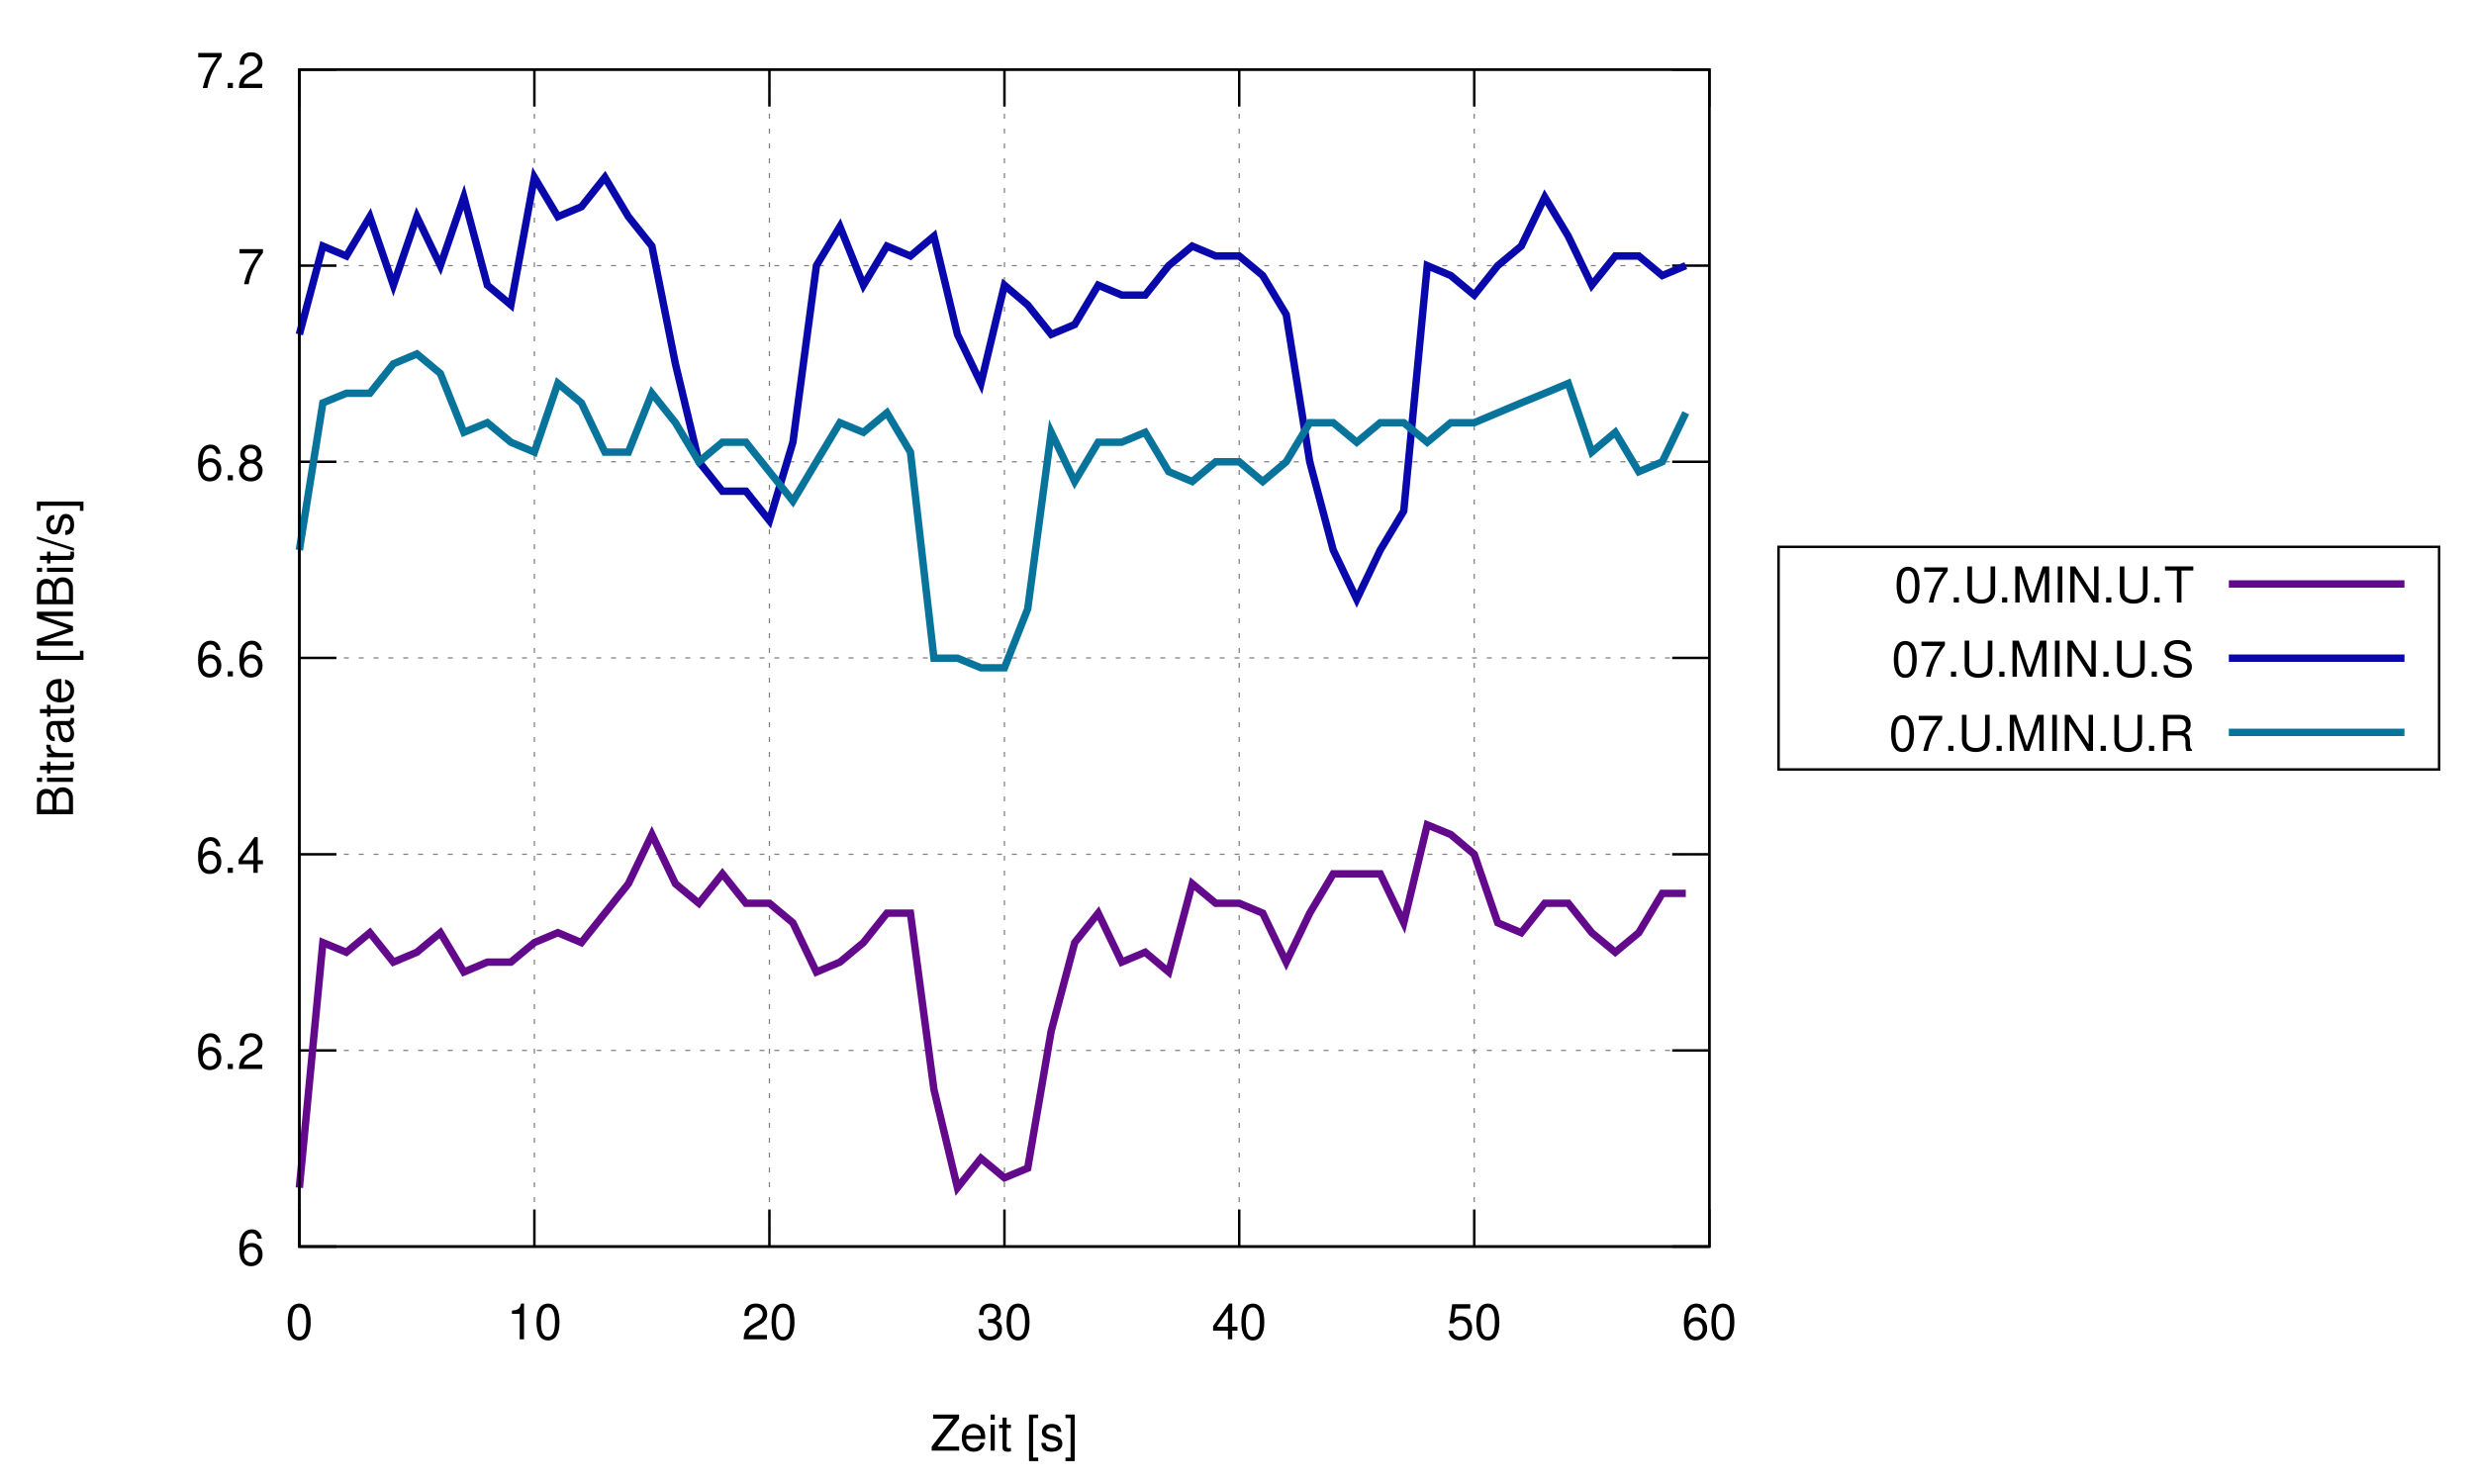
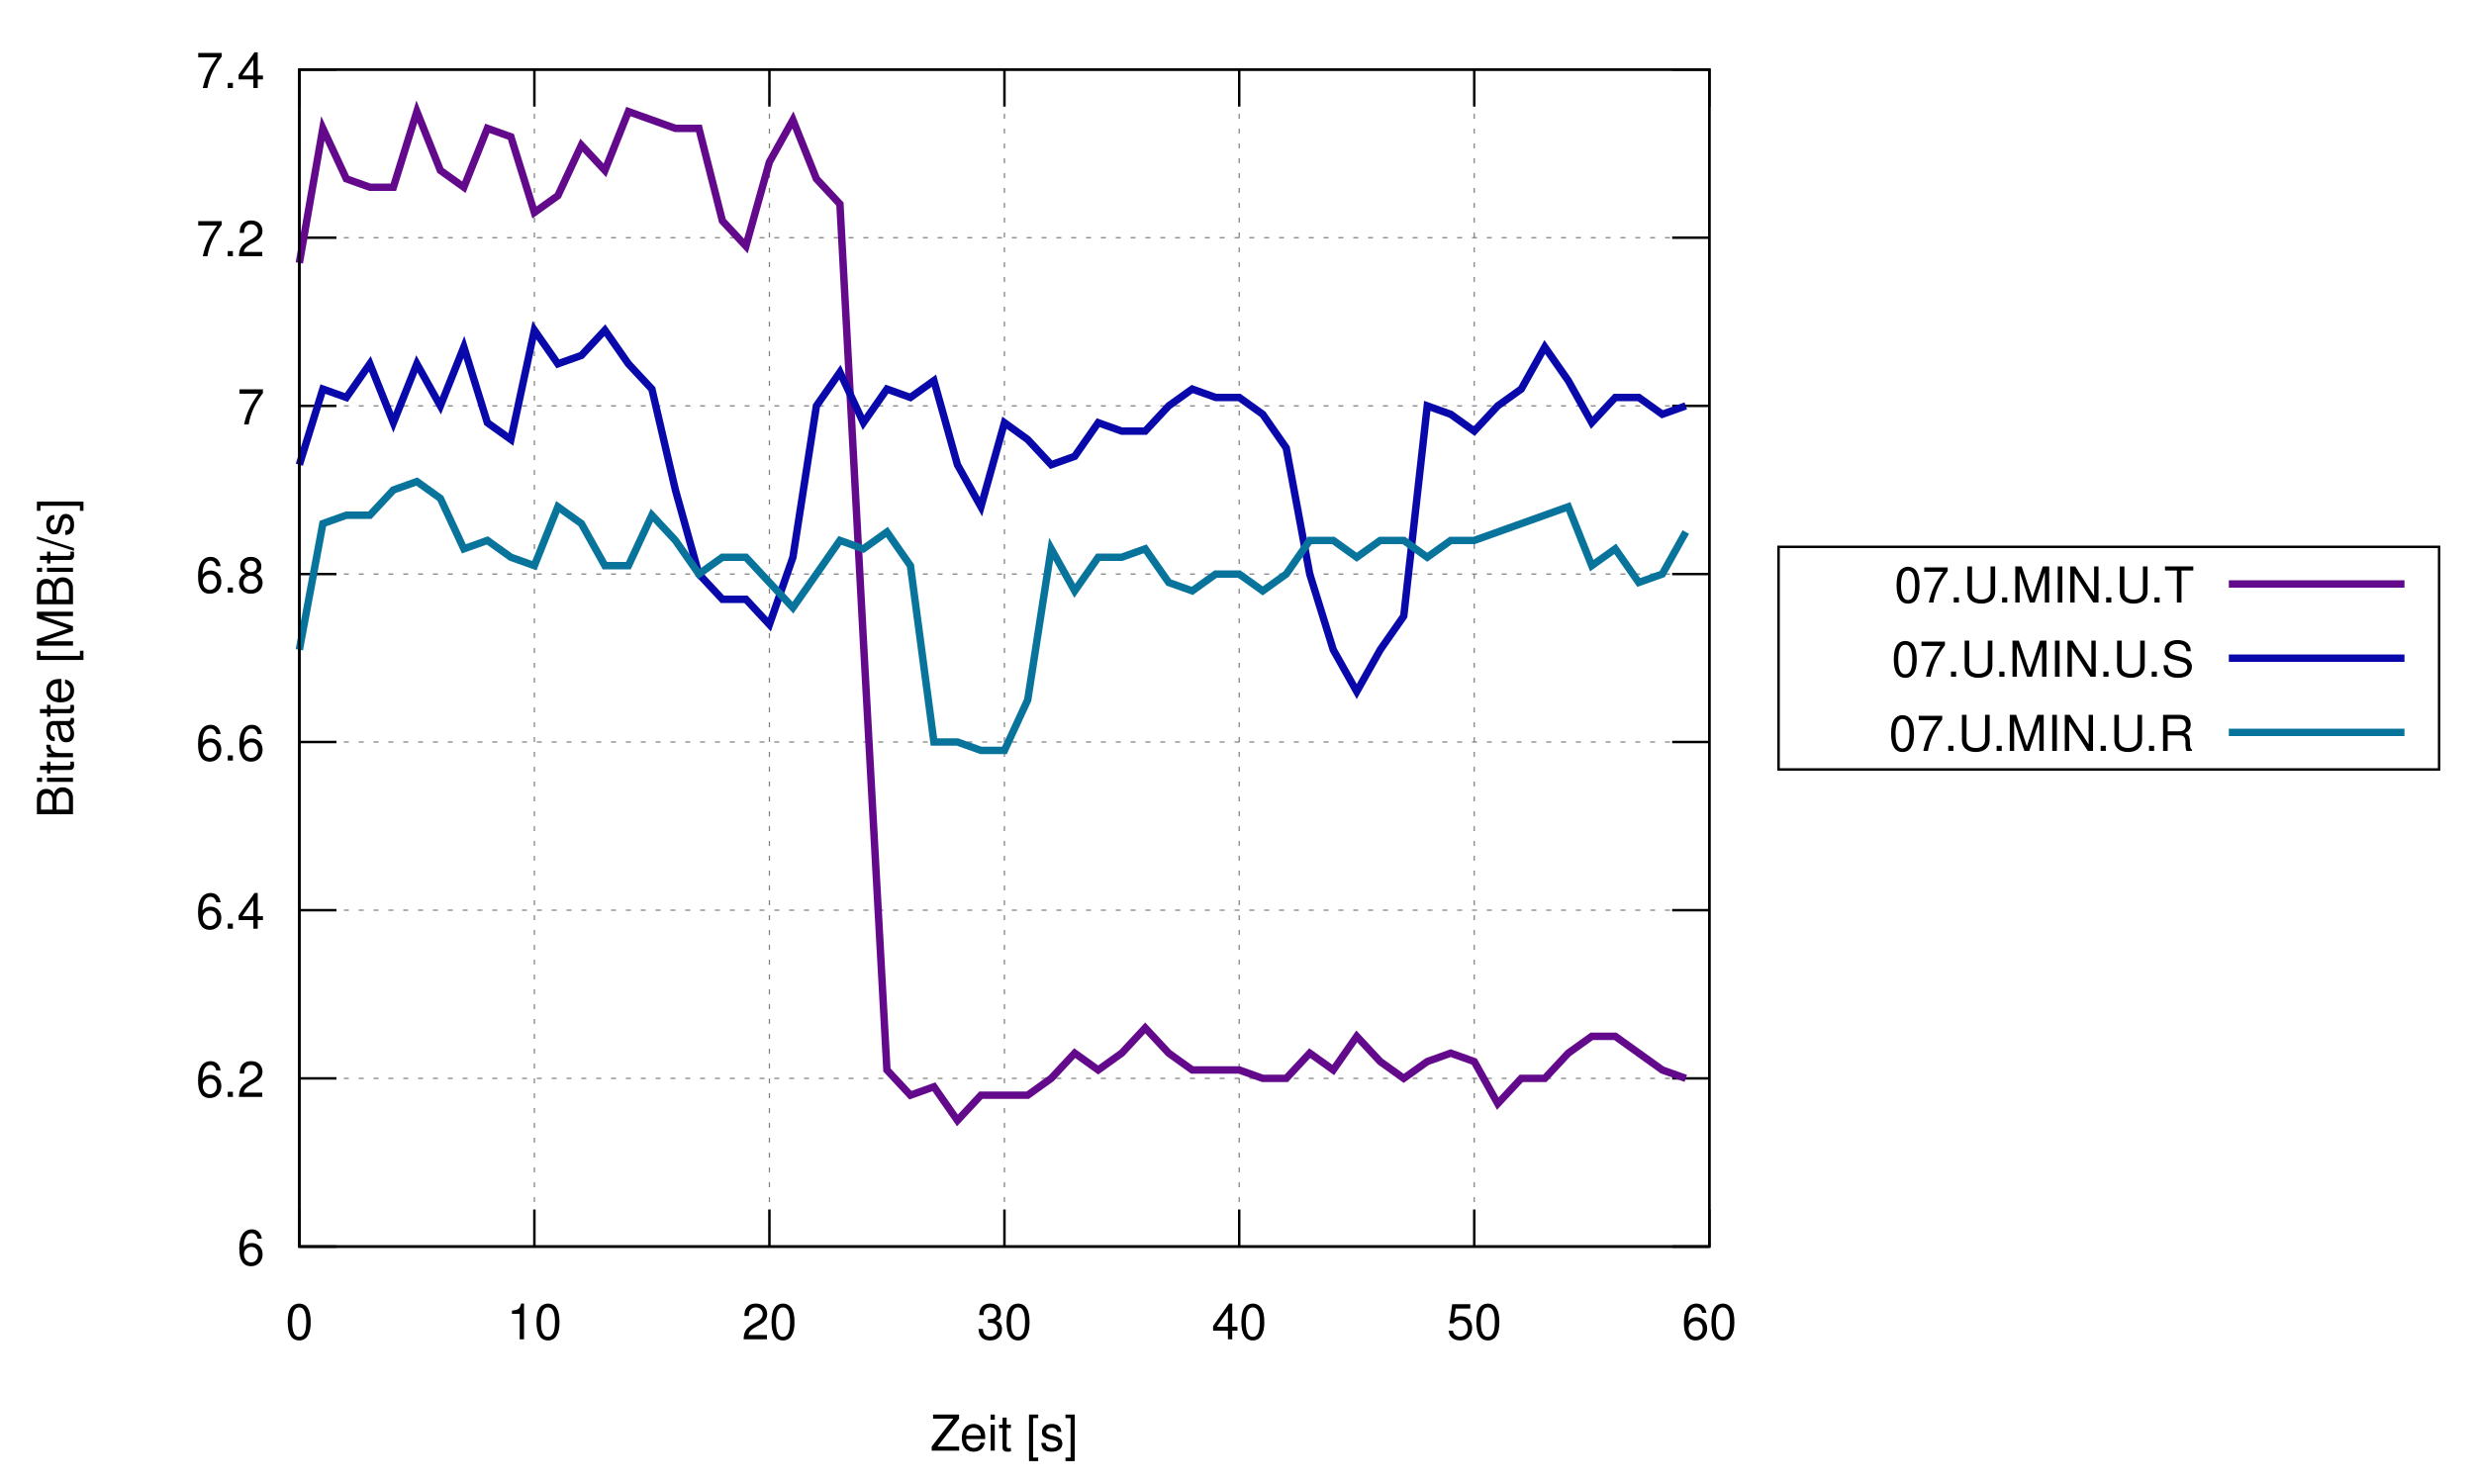
<svg xmlns="http://www.w3.org/2000/svg" xmlns:xlink="http://www.w3.org/1999/xlink" width="1000" height="600" viewBox="0 0 1000 600">
  <g id="gnuplot_canvas">
    <rect x="0" y="0" width="1000" height="600" fill="none" />
    <defs>
      <circle id="gpDot" r="0.5" stroke-width="0.5" />
      <path id="gpPt0" stroke-width="0.133" stroke="currentColor" d="M-1,0 h2 M0,-1 v2" />
      <path id="gpPt1" stroke-width="0.133" stroke="currentColor" d="M-1,-1 L1,1 M1,-1 L-1,1" />
      <path id="gpPt2" stroke-width="0.133" stroke="currentColor" d="M-1,0 L1,0 M0,-1 L0,1 M-1,-1 L1,1 M-1,1 L1,-1" />
      <rect id="gpPt3" stroke-width="0.133" stroke="currentColor" x="-1" y="-1" width="2" height="2" />
      <rect id="gpPt4" stroke-width="0.133" stroke="currentColor" fill="currentColor" x="-1" y="-1" width="2" height="2" />
      <circle id="gpPt5" stroke-width="0.133" stroke="currentColor" cx="0" cy="0" r="1" />
      <use xlink:href="#gpPt5" id="gpPt6" fill="currentColor" stroke="none" />
      <path id="gpPt7" stroke-width="0.133" stroke="currentColor" d="M0,-1.33 L-1.33,0.67 L1.33,0.67 z" />
      <use xlink:href="#gpPt7" id="gpPt8" fill="currentColor" stroke="none" />
      <use xlink:href="#gpPt7" id="gpPt9" stroke="currentColor" transform="rotate(180)" />
      <use xlink:href="#gpPt9" id="gpPt10" fill="currentColor" stroke="none" />
      <use xlink:href="#gpPt3" id="gpPt11" stroke="currentColor" transform="rotate(45)" />
      <use xlink:href="#gpPt11" id="gpPt12" fill="currentColor" stroke="none" />
      <path id="gpPt13" stroke-width="0.133" stroke="currentColor" d="M0,1.330 L1.265,0.411 L0.782,-1.067 L-0.782,-1.076 L-1.265,0.411 z" />
      <use xlink:href="#gpPt13" id="gpPt14" fill="currentColor" stroke="none" />
      <filter id="textbox" filterUnits="objectBoundingBox" x="0" y="0" height="1" width="1">
        <feFlood flood-color="white" flood-opacity="1" result="bgnd" />
        <feComposite in="SourceGraphic" in2="bgnd" operator="atop" />
      </filter>
      <filter id="greybox" filterUnits="objectBoundingBox" x="0" y="0" height="1" width="1">
        <feFlood flood-color="lightgrey" flood-opacity="1" result="grey" />
        <feComposite in="SourceGraphic" in2="grey" operator="atop" />
      </filter>
    </defs>
    <g fill="none" color="white" stroke="currentColor" stroke-width="1.00" stroke-linecap="butt" stroke-linejoin="miter">
</g>
    <g fill="none" color="black" stroke="currentColor" stroke-width="1.00" stroke-linecap="butt" stroke-linejoin="miter">
</g>
    <g fill="none" color="black" stroke="black" stroke-width="0.50" stroke-linecap="butt" stroke-linejoin="miter">
</g>
    <g fill="none" color="gray" stroke="currentColor" stroke-width="0.50" stroke-linecap="butt" stroke-linejoin="miter">
      <path stroke="gray" stroke-dasharray="2,4" class="gridline" d="M121.0,504.0 L690.9,504.0  " />
    </g>
    <g fill="none" color="gray" stroke="gray" stroke-width="1.00" stroke-linecap="butt" stroke-linejoin="miter">
</g>
    <g fill="none" color="black" stroke="currentColor" stroke-width="1.00" stroke-linecap="butt" stroke-linejoin="miter">
      <path stroke="black" d="M121.0,504.0 L136.0,504.0 M690.9,504.0 L675.9,504.0  " />
      <g transform="translate(107.0,511.5)" stroke="none" fill="black" font-family="Helvetica" font-size="20.00" text-anchor="end">
        <text>
          <tspan font-family="Helvetica"> 6</tspan>
        </text>
      </g>
    </g>
    <g fill="none" color="black" stroke="currentColor" stroke-width="1.00" stroke-linecap="butt" stroke-linejoin="miter">
</g>
    <g fill="none" color="black" stroke="black" stroke-width="0.50" stroke-linecap="butt" stroke-linejoin="miter">
</g>
    <g fill="none" color="gray" stroke="currentColor" stroke-width="0.50" stroke-linecap="butt" stroke-linejoin="miter">
-       <path stroke="gray" stroke-dasharray="2,4" class="gridline" d="M121.0,424.7 L690.9,424.7  " />
-     </g>
-     <g fill="none" color="gray" stroke="gray" stroke-width="1.00" stroke-linecap="butt" stroke-linejoin="miter">
- </g>
-     <g fill="none" color="black" stroke="currentColor" stroke-width="1.00" stroke-linecap="butt" stroke-linejoin="miter">
-       <path stroke="black" d="M121.0,424.7 L136.0,424.7 M690.9,424.7 L675.9,424.7  " />
-       <g transform="translate(107.0,432.2)" stroke="none" fill="black" font-family="Helvetica" font-size="20.00" text-anchor="end">
+       <path stroke="gray" stroke-dasharray="2,4" class="gridline" d="M121.0,436.0 L690.9,436.0  " />
+     </g>
+     <g fill="none" color="gray" stroke="gray" stroke-width="1.00" stroke-linecap="butt" stroke-linejoin="miter">
+ </g>
+     <g fill="none" color="black" stroke="currentColor" stroke-width="1.00" stroke-linecap="butt" stroke-linejoin="miter">
+       <path stroke="black" d="M121.0,436.0 L136.0,436.0 M690.9,436.0 L675.9,436.0  " />
+       <g transform="translate(107.0,443.5)" stroke="none" fill="black" font-family="Helvetica" font-size="20.00" text-anchor="end">
        <text>
          <tspan font-family="Helvetica"> 6.2</tspan>
        </text>
      </g>
    </g>
    <g fill="none" color="black" stroke="currentColor" stroke-width="1.00" stroke-linecap="butt" stroke-linejoin="miter">
</g>
    <g fill="none" color="black" stroke="black" stroke-width="0.50" stroke-linecap="butt" stroke-linejoin="miter">
</g>
    <g fill="none" color="gray" stroke="currentColor" stroke-width="0.50" stroke-linecap="butt" stroke-linejoin="miter">
-       <path stroke="gray" stroke-dasharray="2,4" class="gridline" d="M121.0,345.4 L690.9,345.4  " />
-     </g>
-     <g fill="none" color="gray" stroke="gray" stroke-width="1.00" stroke-linecap="butt" stroke-linejoin="miter">
- </g>
-     <g fill="none" color="black" stroke="currentColor" stroke-width="1.00" stroke-linecap="butt" stroke-linejoin="miter">
-       <path stroke="black" d="M121.0,345.4 L136.0,345.4 M690.9,345.4 L675.9,345.4  " />
-       <g transform="translate(107.0,352.9)" stroke="none" fill="black" font-family="Helvetica" font-size="20.00" text-anchor="end">
+       <path stroke="gray" stroke-dasharray="2,4" class="gridline" d="M121.0,368.0 L690.9,368.0  " />
+     </g>
+     <g fill="none" color="gray" stroke="gray" stroke-width="1.00" stroke-linecap="butt" stroke-linejoin="miter">
+ </g>
+     <g fill="none" color="black" stroke="currentColor" stroke-width="1.00" stroke-linecap="butt" stroke-linejoin="miter">
+       <path stroke="black" d="M121.0,368.0 L136.0,368.0 M690.9,368.0 L675.9,368.0  " />
+       <g transform="translate(107.0,375.5)" stroke="none" fill="black" font-family="Helvetica" font-size="20.00" text-anchor="end">
        <text>
          <tspan font-family="Helvetica"> 6.4</tspan>
        </text>
      </g>
    </g>
    <g fill="none" color="black" stroke="currentColor" stroke-width="1.00" stroke-linecap="butt" stroke-linejoin="miter">
</g>
    <g fill="none" color="black" stroke="black" stroke-width="0.50" stroke-linecap="butt" stroke-linejoin="miter">
</g>
    <g fill="none" color="gray" stroke="currentColor" stroke-width="0.50" stroke-linecap="butt" stroke-linejoin="miter">
-       <path stroke="gray" stroke-dasharray="2,4" class="gridline" d="M121.0,266.0 L690.9,266.0  " />
-     </g>
-     <g fill="none" color="gray" stroke="gray" stroke-width="1.00" stroke-linecap="butt" stroke-linejoin="miter">
- </g>
-     <g fill="none" color="black" stroke="currentColor" stroke-width="1.00" stroke-linecap="butt" stroke-linejoin="miter">
-       <path stroke="black" d="M121.0,266.0 L136.0,266.0 M690.9,266.0 L675.9,266.0  " />
-       <g transform="translate(107.0,273.5)" stroke="none" fill="black" font-family="Helvetica" font-size="20.00" text-anchor="end">
+       <path stroke="gray" stroke-dasharray="2,4" class="gridline" d="M121.0,300.0 L690.9,300.0  " />
+     </g>
+     <g fill="none" color="gray" stroke="gray" stroke-width="1.00" stroke-linecap="butt" stroke-linejoin="miter">
+ </g>
+     <g fill="none" color="black" stroke="currentColor" stroke-width="1.00" stroke-linecap="butt" stroke-linejoin="miter">
+       <path stroke="black" d="M121.0,300.0 L136.0,300.0 M690.9,300.0 L675.9,300.0  " />
+       <g transform="translate(107.0,307.5)" stroke="none" fill="black" font-family="Helvetica" font-size="20.00" text-anchor="end">
        <text>
          <tspan font-family="Helvetica"> 6.6</tspan>
        </text>
      </g>
    </g>
    <g fill="none" color="black" stroke="currentColor" stroke-width="1.00" stroke-linecap="butt" stroke-linejoin="miter">
</g>
    <g fill="none" color="black" stroke="black" stroke-width="0.50" stroke-linecap="butt" stroke-linejoin="miter">
</g>
    <g fill="none" color="gray" stroke="currentColor" stroke-width="0.50" stroke-linecap="butt" stroke-linejoin="miter">
-       <path stroke="gray" stroke-dasharray="2,4" class="gridline" d="M121.0,186.7 L690.9,186.7  " />
-     </g>
-     <g fill="none" color="gray" stroke="gray" stroke-width="1.00" stroke-linecap="butt" stroke-linejoin="miter">
- </g>
-     <g fill="none" color="black" stroke="currentColor" stroke-width="1.00" stroke-linecap="butt" stroke-linejoin="miter">
-       <path stroke="black" d="M121.0,186.7 L136.0,186.7 M690.9,186.7 L675.9,186.7  " />
-       <g transform="translate(107.0,194.2)" stroke="none" fill="black" font-family="Helvetica" font-size="20.00" text-anchor="end">
+       <path stroke="gray" stroke-dasharray="2,4" class="gridline" d="M121.0,232.1 L690.9,232.1  " />
+     </g>
+     <g fill="none" color="gray" stroke="gray" stroke-width="1.00" stroke-linecap="butt" stroke-linejoin="miter">
+ </g>
+     <g fill="none" color="black" stroke="currentColor" stroke-width="1.00" stroke-linecap="butt" stroke-linejoin="miter">
+       <path stroke="black" d="M121.0,232.1 L136.0,232.1 M690.9,232.1 L675.9,232.1  " />
+       <g transform="translate(107.0,239.6)" stroke="none" fill="black" font-family="Helvetica" font-size="20.00" text-anchor="end">
        <text>
          <tspan font-family="Helvetica"> 6.8</tspan>
        </text>
      </g>
    </g>
    <g fill="none" color="black" stroke="currentColor" stroke-width="1.00" stroke-linecap="butt" stroke-linejoin="miter">
</g>
    <g fill="none" color="black" stroke="black" stroke-width="0.50" stroke-linecap="butt" stroke-linejoin="miter">
</g>
    <g fill="none" color="gray" stroke="currentColor" stroke-width="0.50" stroke-linecap="butt" stroke-linejoin="miter">
-       <path stroke="gray" stroke-dasharray="2,4" class="gridline" d="M121.0,107.4 L690.9,107.4  " />
-     </g>
-     <g fill="none" color="gray" stroke="gray" stroke-width="1.00" stroke-linecap="butt" stroke-linejoin="miter">
- </g>
-     <g fill="none" color="black" stroke="currentColor" stroke-width="1.00" stroke-linecap="butt" stroke-linejoin="miter">
-       <path stroke="black" d="M121.0,107.4 L136.0,107.4 M690.9,107.4 L675.9,107.4  " />
-       <g transform="translate(107.0,114.9)" stroke="none" fill="black" font-family="Helvetica" font-size="20.00" text-anchor="end">
+       <path stroke="gray" stroke-dasharray="2,4" class="gridline" d="M121.0,164.1 L690.9,164.1  " />
+     </g>
+     <g fill="none" color="gray" stroke="gray" stroke-width="1.00" stroke-linecap="butt" stroke-linejoin="miter">
+ </g>
+     <g fill="none" color="black" stroke="currentColor" stroke-width="1.00" stroke-linecap="butt" stroke-linejoin="miter">
+       <path stroke="black" d="M121.0,164.1 L136.0,164.1 M690.9,164.1 L675.9,164.1  " />
+       <g transform="translate(107.0,171.6)" stroke="none" fill="black" font-family="Helvetica" font-size="20.00" text-anchor="end">
        <text>
          <tspan font-family="Helvetica"> 7</tspan>
+         </text>
+       </g>
+     </g>
+     <g fill="none" color="black" stroke="currentColor" stroke-width="1.00" stroke-linecap="butt" stroke-linejoin="miter">
+ </g>
+     <g fill="none" color="black" stroke="black" stroke-width="0.50" stroke-linecap="butt" stroke-linejoin="miter">
+ </g>
+     <g fill="none" color="gray" stroke="currentColor" stroke-width="0.50" stroke-linecap="butt" stroke-linejoin="miter">
+       <path stroke="gray" stroke-dasharray="2,4" class="gridline" d="M121.0,96.1 L690.9,96.1  " />
+     </g>
+     <g fill="none" color="gray" stroke="gray" stroke-width="1.00" stroke-linecap="butt" stroke-linejoin="miter">
+ </g>
+     <g fill="none" color="black" stroke="currentColor" stroke-width="1.00" stroke-linecap="butt" stroke-linejoin="miter">
+       <path stroke="black" d="M121.0,96.1 L136.0,96.1 M690.9,96.1 L675.9,96.1  " />
+       <g transform="translate(107.0,103.6)" stroke="none" fill="black" font-family="Helvetica" font-size="20.00" text-anchor="end">
+         <text>
+           <tspan font-family="Helvetica"> 7.2</tspan>
        </text>
      </g>
    </g>
    <g fill="none" color="black" stroke="currentColor" stroke-width="1.00" stroke-linecap="butt" stroke-linejoin="miter">
</g>
    <g fill="none" color="black" stroke="black" stroke-width="0.50" stroke-linecap="butt" stroke-linejoin="miter">
</g>
    <g fill="none" color="gray" stroke="currentColor" stroke-width="0.50" stroke-linecap="butt" stroke-linejoin="miter">
      <path stroke="gray" stroke-dasharray="2,4" class="gridline" d="M121.0,28.1 L690.9,28.1  " />
    </g>
    <g fill="none" color="gray" stroke="gray" stroke-width="1.00" stroke-linecap="butt" stroke-linejoin="miter">
</g>
    <g fill="none" color="black" stroke="currentColor" stroke-width="1.00" stroke-linecap="butt" stroke-linejoin="miter">
      <path stroke="black" d="M121.0,28.1 L136.0,28.1 M690.9,28.1 L675.9,28.1  " />
      <g transform="translate(107.0,35.6)" stroke="none" fill="black" font-family="Helvetica" font-size="20.00" text-anchor="end">
        <text>
-           <tspan font-family="Helvetica"> 7.2</tspan>
+           <tspan font-family="Helvetica"> 7.4</tspan>
        </text>
      </g>
    </g>
    <g fill="none" color="black" stroke="currentColor" stroke-width="1.00" stroke-linecap="butt" stroke-linejoin="miter">
</g>
    <g fill="none" color="black" stroke="black" stroke-width="0.50" stroke-linecap="butt" stroke-linejoin="miter">
</g>
    <g fill="none" color="gray" stroke="currentColor" stroke-width="0.50" stroke-linecap="butt" stroke-linejoin="miter">
      <path stroke="gray" stroke-dasharray="2,4" class="gridline" d="M121.0,504.0 L121.0,28.1  " />
    </g>
    <g fill="none" color="gray" stroke="gray" stroke-width="1.00" stroke-linecap="butt" stroke-linejoin="miter">
</g>
    <g fill="none" color="black" stroke="currentColor" stroke-width="1.00" stroke-linecap="butt" stroke-linejoin="miter">
      <path stroke="black" d="M121.0,504.0 L121.0,489.0 M121.0,28.1 L121.0,43.1  " />
      <g transform="translate(121.0,541.5)" stroke="none" fill="black" font-family="Helvetica" font-size="20.00" text-anchor="middle">
        <text>
          <tspan font-family="Helvetica"> 0</tspan>
        </text>
      </g>
    </g>
    <g fill="none" color="black" stroke="currentColor" stroke-width="1.00" stroke-linecap="butt" stroke-linejoin="miter">
</g>
    <g fill="none" color="black" stroke="black" stroke-width="0.50" stroke-linecap="butt" stroke-linejoin="miter">
</g>
    <g fill="none" color="gray" stroke="currentColor" stroke-width="0.50" stroke-linecap="butt" stroke-linejoin="miter">
      <path stroke="gray" stroke-dasharray="2,4" class="gridline" d="M216.0,504.0 L216.0,28.1  " />
    </g>
    <g fill="none" color="gray" stroke="gray" stroke-width="1.00" stroke-linecap="butt" stroke-linejoin="miter">
</g>
    <g fill="none" color="black" stroke="currentColor" stroke-width="1.00" stroke-linecap="butt" stroke-linejoin="miter">
      <path stroke="black" d="M216.0,504.0 L216.0,489.0 M216.0,28.1 L216.0,43.1  " />
      <g transform="translate(216.0,541.5)" stroke="none" fill="black" font-family="Helvetica" font-size="20.00" text-anchor="middle">
        <text>
          <tspan font-family="Helvetica"> 10</tspan>
        </text>
      </g>
    </g>
    <g fill="none" color="black" stroke="currentColor" stroke-width="1.00" stroke-linecap="butt" stroke-linejoin="miter">
</g>
    <g fill="none" color="black" stroke="black" stroke-width="0.50" stroke-linecap="butt" stroke-linejoin="miter">
</g>
    <g fill="none" color="gray" stroke="currentColor" stroke-width="0.50" stroke-linecap="butt" stroke-linejoin="miter">
      <path stroke="gray" stroke-dasharray="2,4" class="gridline" d="M311.0,504.0 L311.0,28.1  " />
    </g>
    <g fill="none" color="gray" stroke="gray" stroke-width="1.00" stroke-linecap="butt" stroke-linejoin="miter">
</g>
    <g fill="none" color="black" stroke="currentColor" stroke-width="1.00" stroke-linecap="butt" stroke-linejoin="miter">
      <path stroke="black" d="M311.0,504.0 L311.0,489.0 M311.0,28.1 L311.0,43.1  " />
      <g transform="translate(311.0,541.5)" stroke="none" fill="black" font-family="Helvetica" font-size="20.00" text-anchor="middle">
        <text>
          <tspan font-family="Helvetica"> 20</tspan>
        </text>
      </g>
    </g>
    <g fill="none" color="black" stroke="currentColor" stroke-width="1.00" stroke-linecap="butt" stroke-linejoin="miter">
</g>
    <g fill="none" color="black" stroke="black" stroke-width="0.50" stroke-linecap="butt" stroke-linejoin="miter">
</g>
    <g fill="none" color="gray" stroke="currentColor" stroke-width="0.50" stroke-linecap="butt" stroke-linejoin="miter">
      <path stroke="gray" stroke-dasharray="2,4" class="gridline" d="M406.0,504.0 L406.0,28.1  " />
    </g>
    <g fill="none" color="gray" stroke="gray" stroke-width="1.00" stroke-linecap="butt" stroke-linejoin="miter">
</g>
    <g fill="none" color="black" stroke="currentColor" stroke-width="1.00" stroke-linecap="butt" stroke-linejoin="miter">
      <path stroke="black" d="M406.0,504.0 L406.0,489.0 M406.0,28.1 L406.0,43.1  " />
      <g transform="translate(406.0,541.5)" stroke="none" fill="black" font-family="Helvetica" font-size="20.00" text-anchor="middle">
        <text>
          <tspan font-family="Helvetica"> 30</tspan>
        </text>
      </g>
    </g>
    <g fill="none" color="black" stroke="currentColor" stroke-width="1.00" stroke-linecap="butt" stroke-linejoin="miter">
</g>
    <g fill="none" color="black" stroke="black" stroke-width="0.50" stroke-linecap="butt" stroke-linejoin="miter">
</g>
    <g fill="none" color="gray" stroke="currentColor" stroke-width="0.50" stroke-linecap="butt" stroke-linejoin="miter">
      <path stroke="gray" stroke-dasharray="2,4" class="gridline" d="M500.9,504.0 L500.9,28.1  " />
    </g>
    <g fill="none" color="gray" stroke="gray" stroke-width="1.00" stroke-linecap="butt" stroke-linejoin="miter">
</g>
    <g fill="none" color="black" stroke="currentColor" stroke-width="1.00" stroke-linecap="butt" stroke-linejoin="miter">
      <path stroke="black" d="M500.9,504.0 L500.9,489.0 M500.9,28.1 L500.9,43.1  " />
      <g transform="translate(500.9,541.5)" stroke="none" fill="black" font-family="Helvetica" font-size="20.00" text-anchor="middle">
        <text>
          <tspan font-family="Helvetica"> 40</tspan>
        </text>
      </g>
    </g>
    <g fill="none" color="black" stroke="currentColor" stroke-width="1.00" stroke-linecap="butt" stroke-linejoin="miter">
</g>
    <g fill="none" color="black" stroke="black" stroke-width="0.50" stroke-linecap="butt" stroke-linejoin="miter">
</g>
    <g fill="none" color="gray" stroke="currentColor" stroke-width="0.50" stroke-linecap="butt" stroke-linejoin="miter">
      <path stroke="gray" stroke-dasharray="2,4" class="gridline" d="M595.9,504.0 L595.9,28.1  " />
    </g>
    <g fill="none" color="gray" stroke="gray" stroke-width="1.00" stroke-linecap="butt" stroke-linejoin="miter">
</g>
    <g fill="none" color="black" stroke="currentColor" stroke-width="1.00" stroke-linecap="butt" stroke-linejoin="miter">
      <path stroke="black" d="M595.9,504.0 L595.9,489.0 M595.9,28.1 L595.9,43.1  " />
      <g transform="translate(595.9,541.5)" stroke="none" fill="black" font-family="Helvetica" font-size="20.00" text-anchor="middle">
        <text>
          <tspan font-family="Helvetica"> 50</tspan>
        </text>
      </g>
    </g>
    <g fill="none" color="black" stroke="currentColor" stroke-width="1.00" stroke-linecap="butt" stroke-linejoin="miter">
</g>
    <g fill="none" color="black" stroke="black" stroke-width="0.50" stroke-linecap="butt" stroke-linejoin="miter">
</g>
    <g fill="none" color="gray" stroke="currentColor" stroke-width="0.50" stroke-linecap="butt" stroke-linejoin="miter">
      <path stroke="gray" stroke-dasharray="2,4" class="gridline" d="M690.9,504.0 L690.9,28.1  " />
    </g>
    <g fill="none" color="gray" stroke="gray" stroke-width="1.00" stroke-linecap="butt" stroke-linejoin="miter">
</g>
    <g fill="none" color="black" stroke="currentColor" stroke-width="1.00" stroke-linecap="butt" stroke-linejoin="miter">
      <path stroke="black" d="M690.9,504.0 L690.9,489.0 M690.9,28.1 L690.9,43.1  " />
      <g transform="translate(690.9,541.5)" stroke="none" fill="black" font-family="Helvetica" font-size="20.00" text-anchor="middle">
        <text>
          <tspan font-family="Helvetica"> 60</tspan>
        </text>
      </g>
    </g>
    <g fill="none" color="black" stroke="currentColor" stroke-width="1.00" stroke-linecap="butt" stroke-linejoin="miter">
</g>
    <g fill="none" color="black" stroke="currentColor" stroke-width="1.00" stroke-linecap="butt" stroke-linejoin="miter">
      <path stroke="black" d="M121.0,28.1 L121.0,504.0 L690.9,504.0 L690.9,28.1 L121.0,28.1 Z  " />
    </g>
    <g fill="none" color="black" stroke="currentColor" stroke-width="1.00" stroke-linecap="butt" stroke-linejoin="miter">
      <g transform="translate(29.5,266.1) rotate(270)" stroke="none" fill="black" font-family="Helvetica" font-size="20.00" text-anchor="middle">
        <text>
          <tspan font-family="Helvetica">Bitrate [MBit/s]</tspan>
        </text>
      </g>
    </g>
    <g fill="none" color="black" stroke="currentColor" stroke-width="1.00" stroke-linecap="butt" stroke-linejoin="miter">
      <g transform="translate(405.9,586.5)" stroke="none" fill="black" font-family="Helvetica" font-size="20.00" text-anchor="middle">
        <text>
          <tspan font-family="Helvetica">Zeit [s]</tspan>
        </text>
      </g>
    </g>
    <g fill="none" color="black" stroke="currentColor" stroke-width="1.00" stroke-linecap="butt" stroke-linejoin="miter">
</g>
    <g fill="none" color="black" stroke="currentColor" stroke-width="1.00" stroke-linecap="butt" stroke-linejoin="miter">
      <path stroke="black" d="M718.9,311.1 L718.9,221.1 L985.9,221.1 L985.9,311.1 L718.9,311.1 Z  " />
    </g>
    <g id="gnuplot_plot_1">
      <g fill="none" color="white" stroke="black" stroke-width="3.00" stroke-linecap="butt" stroke-linejoin="miter">
</g>
      <g fill="none" color="black" stroke="currentColor" stroke-width="3.00" stroke-linecap="butt" stroke-linejoin="miter">
        <g transform="translate(886.9,243.6)" stroke="none" fill="black" font-family="Helvetica" font-size="20.00" text-anchor="end">
          <text>
            <tspan font-family="Helvetica">07.U.MIN.U.T</tspan>
          </text>
        </g>
      </g>
      <g fill="none" color="black" stroke="currentColor" stroke-width="3.00" stroke-linecap="butt" stroke-linejoin="miter">
-         <path stroke="rgb( 99,   9, 139)" d="M900.9,236.1 L971.9,236.1 M121.0,480.2 L130.5,381.1 L140.0,385.0 L149.5,377.1 L159.0,389.0 L168.5,385.0   L178.0,377.1 L187.5,393.0 L197.0,389.0 L206.5,389.0 L216.0,381.1 L225.5,377.1 L235.0,381.1 L244.5,369.2   L254.0,357.3 L263.5,337.4 L273.0,357.3 L282.5,365.2 L292.0,353.3 L301.5,365.2 L311.0,365.2 L320.5,373.1   L330.0,393.0 L339.5,389.0 L349.0,381.1 L358.5,369.2 L368.0,369.2 L377.5,440.5 L387.0,480.2 L396.5,468.3   L406.0,476.2 L415.4,472.3 L424.9,416.8 L434.4,381.1 L443.9,369.2 L453.4,389.0 L462.9,385.0 L472.4,393.0   L481.9,357.3 L491.4,365.2 L500.9,365.2 L510.4,369.2 L519.9,389.0 L529.4,369.2 L538.9,353.3 L548.4,353.3   L557.9,353.3 L567.4,373.1 L576.9,333.5 L586.4,337.4 L595.9,345.4 L605.4,373.1 L614.9,377.1 L624.4,365.2   L633.9,365.2 L643.4,377.1 L652.9,385.0 L662.4,377.1 L671.9,361.2 L681.4,361.2  " />
+         <path stroke="rgb( 99,   9, 139)" d="M900.9,236.1 L971.9,236.1 M121.0,106.3 L130.5,51.9 L140.0,72.3 L149.5,75.7 L159.0,75.7 L168.5,45.1   L178.0,68.9 L187.5,75.7 L197.0,51.9 L206.5,55.3 L216.0,85.9 L225.5,79.1 L235.0,58.7 L244.5,68.9   L254.0,45.1 L263.5,48.5 L273.0,51.9 L282.5,51.9 L292.0,89.3 L301.5,99.5 L311.0,65.5 L320.5,48.5   L330.0,72.3 L339.5,82.5 L349.0,259.3 L358.5,432.6 L368.0,442.8 L377.5,439.4 L387.0,453.0 L396.5,442.8   L406.0,442.8 L415.4,442.8 L424.9,436.0 L434.4,425.8 L443.9,432.6 L453.4,425.8 L462.9,415.6 L472.4,425.8   L481.9,432.6 L491.4,432.6 L500.9,432.6 L510.4,436.0 L519.9,436.0 L529.4,425.8 L538.9,432.6 L548.4,419.0   L557.9,429.2 L567.4,436.0 L576.9,429.2 L586.4,425.8 L595.9,429.2 L605.4,446.2 L614.9,436.0 L624.4,436.0   L633.9,425.8 L643.4,419.0 L652.9,419.0 L662.4,425.8 L671.9,432.6 L681.4,436.0  " />
      </g>
    </g>
    <g id="gnuplot_plot_2">
      <g fill="none" color="black" stroke="currentColor" stroke-width="3.00" stroke-linecap="butt" stroke-linejoin="miter">
        <g transform="translate(886.9,273.6)" stroke="none" fill="black" font-family="Helvetica" font-size="20.00" text-anchor="end">
          <text>
            <tspan font-family="Helvetica">07.U.MIN.U.S</tspan>
          </text>
        </g>
      </g>
      <g fill="none" color="black" stroke="currentColor" stroke-width="3.00" stroke-linecap="butt" stroke-linejoin="miter">
-         <path stroke="rgb(  8,   8, 171)" d="M900.9,266.1 L971.9,266.1 M121.0,135.2 L130.5,99.5 L140.0,103.5 L149.5,87.6 L159.0,115.3 L168.5,87.6   L178.0,107.4 L187.5,79.7 L197.0,115.3 L206.5,123.3 L216.0,71.7 L225.5,87.6 L235.0,83.6 L244.5,71.7   L254.0,87.6 L263.5,99.5 L273.0,147.1 L282.5,186.7 L292.0,198.6 L301.5,198.6 L311.0,210.5 L320.5,178.8   L330.0,107.4 L339.5,91.6 L349.0,115.3 L358.5,99.5 L368.0,103.5 L377.5,95.5 L387.0,135.2 L396.5,155.0   L406.0,115.3 L415.4,123.3 L424.9,135.2 L434.4,131.2 L443.9,115.3 L453.4,119.3 L462.9,119.3 L472.4,107.4   L481.9,99.5 L491.4,103.5 L500.9,103.5 L510.4,111.4 L519.9,127.2 L529.4,186.7 L538.9,222.4 L548.4,242.3   L557.9,222.4 L567.4,206.6 L576.9,107.4 L586.4,111.4 L595.9,119.3 L605.4,107.4 L614.9,99.5 L624.4,79.7   L633.9,95.5 L643.4,115.3 L652.9,103.5 L662.4,103.5 L671.9,111.4 L681.4,107.4  " />
+         <path stroke="rgb(  8,   8, 171)" d="M900.9,266.1 L971.9,266.1 M121.0,187.9 L130.5,157.3 L140.0,160.7 L149.5,147.1 L159.0,170.9 L168.5,147.1   L178.0,164.1 L187.5,140.3 L197.0,170.9 L206.5,177.7 L216.0,133.5 L225.5,147.1 L235.0,143.7 L244.5,133.5   L254.0,147.1 L263.5,157.3 L273.0,198.1 L282.5,232.1 L292.0,242.3 L301.5,242.3 L311.0,252.5 L320.5,225.3   L330.0,164.1 L339.5,150.5 L349.0,170.9 L358.5,157.3 L368.0,160.7 L377.5,153.9 L387.0,187.9 L396.5,204.9   L406.0,170.9 L415.4,177.7 L424.9,187.9 L434.4,184.5 L443.9,170.9 L453.4,174.3 L462.9,174.3 L472.4,164.1   L481.9,157.3 L491.4,160.7 L500.9,160.7 L510.4,167.5 L519.9,181.1 L529.4,232.1 L538.9,262.7 L548.4,279.6   L557.9,262.7 L567.4,249.1 L576.9,164.1 L586.4,167.5 L595.9,174.3 L605.4,164.1 L614.9,157.3 L624.4,140.3   L633.9,153.9 L643.4,170.9 L652.9,160.7 L662.4,160.7 L671.9,167.5 L681.4,164.1  " />
      </g>
    </g>
    <g id="gnuplot_plot_3">
      <g fill="none" color="black" stroke="currentColor" stroke-width="3.00" stroke-linecap="butt" stroke-linejoin="miter">
        <g transform="translate(886.9,303.6)" stroke="none" fill="black" font-family="Helvetica" font-size="20.00" text-anchor="end">
          <text>
            <tspan font-family="Helvetica">07.U.MIN.U.R</tspan>
          </text>
        </g>
      </g>
      <g fill="none" color="black" stroke="currentColor" stroke-width="3.00" stroke-linecap="butt" stroke-linejoin="miter">
-         <path stroke="rgb(  8, 116, 156)" d="M900.9,296.1 L971.9,296.1 M121.0,222.4 L130.5,162.9 L140.0,159.0 L149.5,159.0 L159.0,147.1 L168.5,143.1   L178.0,151.0 L187.5,174.8 L197.0,170.9 L206.5,178.8 L216.0,182.8 L225.5,155.0 L235.0,162.9 L244.5,182.8   L254.0,182.8 L263.5,159.0 L273.0,170.9 L282.5,186.7 L292.0,178.8 L301.5,178.8 L311.0,190.7 L320.5,202.6   L330.0,186.7 L339.5,170.9 L349.0,174.8 L358.5,166.9 L368.0,182.8 L377.5,266.1 L387.0,266.1 L396.5,270.0   L406.0,270.0 L415.4,246.2 L424.9,174.8 L434.4,194.7 L443.9,178.8 L453.4,178.8 L462.9,174.8 L472.4,190.7   L481.9,194.7 L491.4,186.7 L500.9,186.7 L510.4,194.7 L519.9,186.7 L529.4,170.9 L538.9,170.9 L548.4,178.8   L557.9,170.9 L567.4,170.9 L576.9,178.8 L586.4,170.9 L595.9,170.9 L605.4,166.9 L614.9,162.9 L624.4,159.0   L633.9,155.0 L643.4,182.8 L652.9,174.8 L662.4,190.7 L671.9,186.7 L681.4,166.9  " />
+         <path stroke="rgb(  8, 116, 156)" d="M900.9,296.1 L971.9,296.1 M121.0,262.7 L130.5,211.7 L140.0,208.3 L149.5,208.3 L159.0,198.1 L168.5,194.7   L178.0,201.5 L187.5,221.9 L197.0,218.5 L206.5,225.3 L216.0,228.7 L225.5,204.9 L235.0,211.7 L244.5,228.7   L254.0,228.7 L263.5,208.3 L273.0,218.5 L282.5,232.1 L292.0,225.3 L301.5,225.3 L311.0,235.5 L320.5,245.7   L330.0,232.1 L339.5,218.5 L349.0,221.9 L358.5,215.1 L368.0,228.7 L377.5,300.0 L387.0,300.0 L396.5,303.4   L406.0,303.4 L415.4,283.0 L424.9,221.9 L434.4,238.9 L443.9,225.3 L453.4,225.3 L462.9,221.9 L472.4,235.5   L481.9,238.9 L491.4,232.1 L500.9,232.1 L510.4,238.9 L519.9,232.1 L529.4,218.5 L538.9,218.5 L548.4,225.3   L557.9,218.5 L567.4,218.5 L576.9,225.3 L586.4,218.5 L595.9,218.5 L605.4,215.1 L614.9,211.7 L624.4,208.3   L633.9,204.9 L643.4,228.7 L652.9,221.9 L662.4,235.5 L671.9,232.1 L681.4,215.1  " />
      </g>
    </g>
    <g fill="none" color="white" stroke="rgb(  8, 116, 156)" stroke-width="2.00" stroke-linecap="butt" stroke-linejoin="miter">
</g>
    <g fill="none" color="black" stroke="currentColor" stroke-width="2.00" stroke-linecap="butt" stroke-linejoin="miter">
</g>
    <g fill="none" color="black" stroke="black" stroke-width="1.00" stroke-linecap="butt" stroke-linejoin="miter">
</g>
    <g fill="none" color="black" stroke="currentColor" stroke-width="1.00" stroke-linecap="butt" stroke-linejoin="miter">
      <path stroke="black" d="M121.0,28.1 L121.0,504.0 L690.9,504.0 L690.9,28.1 L121.0,28.1 Z  " />
    </g>
    <g fill="none" color="black" stroke="currentColor" stroke-width="1.00" stroke-linecap="butt" stroke-linejoin="miter">
</g>
  </g>
</svg>
